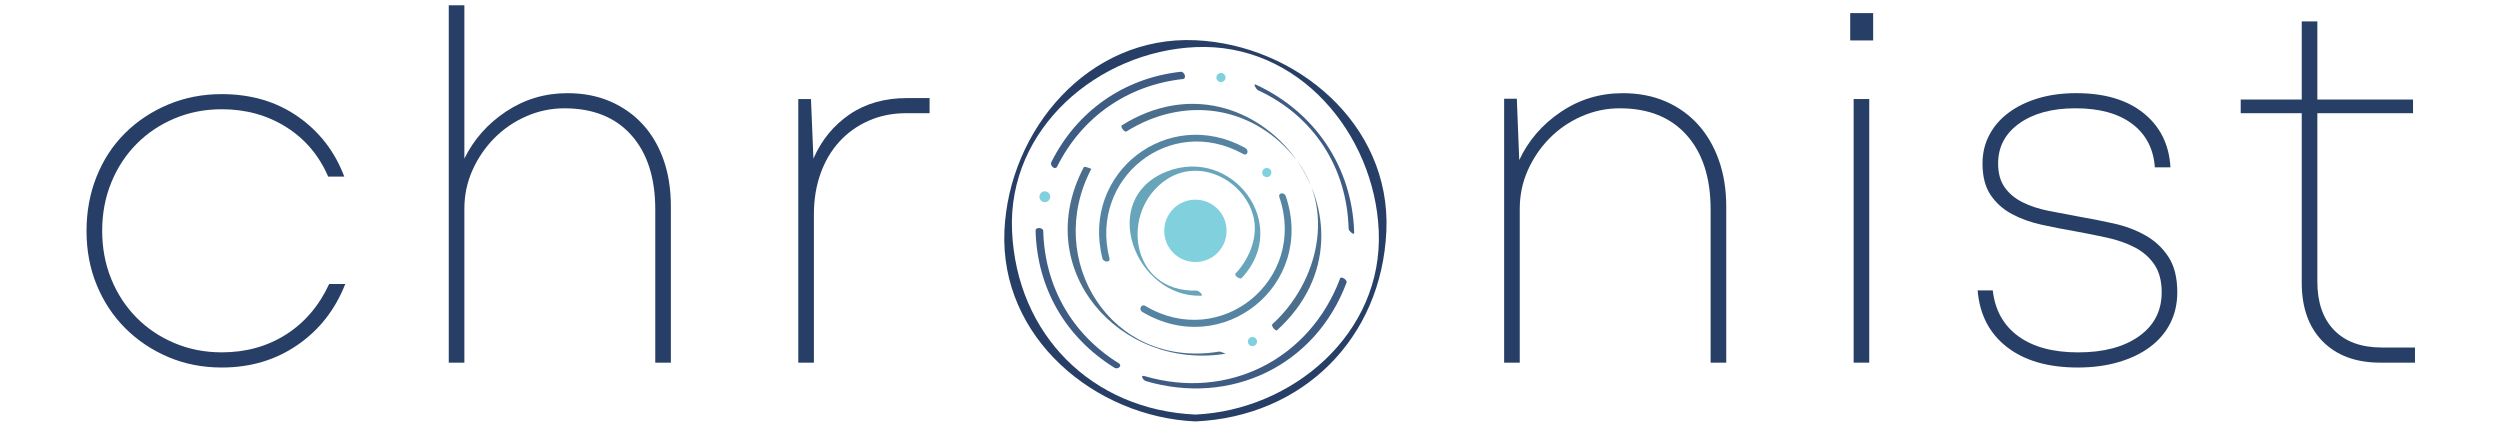
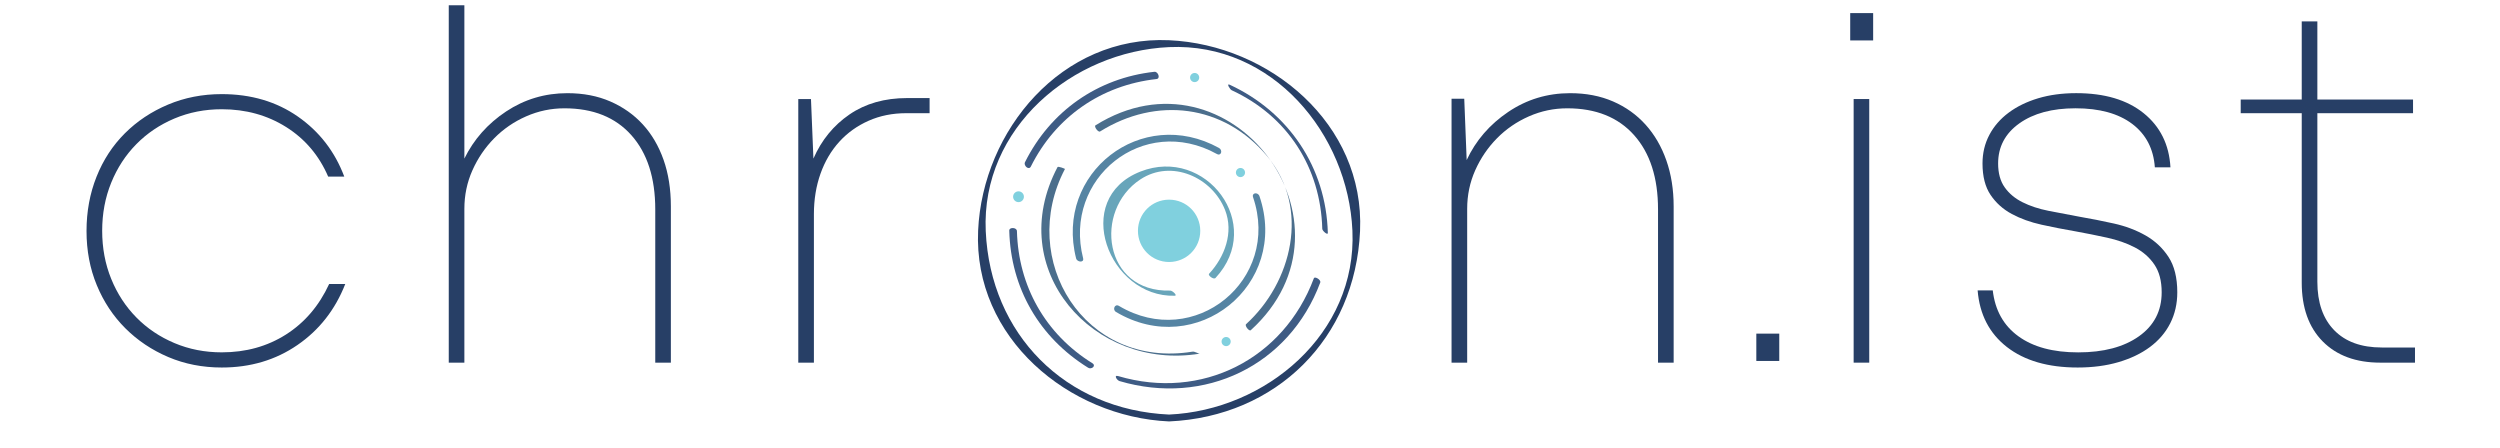
<svg xmlns="http://www.w3.org/2000/svg" width="190" height="34" enable-background="new 0 0 200 35" version="1.1" viewBox="5 20 190 36.5" xml:space="preserve">
-   <path d="m89.82 41.2" fill="none" stroke="#000" stroke-miterlimit="10" stroke-width=".125" />
-   <path d="m95.544 53.823c-8.455-0.379-14.58-6.541-14.958-14.971-0.378-8.429 7.079-14.655 14.959-15.008 8.446-0.379 14.606 7.098 14.958 14.972 0.38 8.429-7.078 14.654-14.959 15.007-0.402 0.018-0.384 0.578 2e-3 0.561 8.757-0.393 15.186-6.759 15.58-15.532 0.393-8.761-7.405-15.203-15.582-15.57-8.748-0.392-15.211 7.344-15.579 15.534-0.393 8.76 7.405 15.202 15.581 15.568 0.407 0.018 0.383-0.544-2e-3 -0.561z" fill="#273f66" />
-   <path d="m108.5 38.995c-0.141-5.324-3.188-9.854-8.006-12.082-0.298-0.138 0.018 0.382 0.162 0.449 4.562 2.109 7.259 6.318 7.391 11.311 4e-3 0.166 0.46 0.562 0.453 0.322z" fill="#3e5b84" />
-   <path d="m91.505 51.093c6.909 2.037 13.827-1.232 16.373-8.04 0.084-0.225-0.451-0.535-0.521-0.347-2.47 6.601-9.149 9.987-15.959 7.979-0.395-0.117-0.118 0.341 0.107 0.408z" fill="#3e5b84" />
-   <path d="m82.506 38.815c0.121 4.699 2.448 8.715 6.435 11.188 0.271 0.168 0.687-0.157 0.339-0.373-3.826-2.374-6.033-6.288-6.148-10.778-8e-3 -0.307-0.633-0.337-0.626-0.037z" fill="#3e5b84" />
-   <path d="m94.344 25.857c-4.631 0.512-8.475 3.21-10.555 7.375-0.139 0.278 0.312 0.688 0.478 0.355 2.024-4.053 5.753-6.641 10.253-7.138 0.341-0.036 0.136-0.626-0.176-0.592z" fill="#3e5b84" />
-   <path d="m97.458 48.69c-8.834 1.442-14.295-7.522-10.407-14.906 7e-3 -0.013-0.559-0.245-0.608-0.15-4.415 8.383 2.958 16.633 11.596 15.222-0.077 0.013-0.406-0.195-0.581-0.166z" fill="#4b6e8c" />
-   <path d="m89.92 30.724c4.566-2.853 10.081-2.23 13.631 2.024 3.544 4.248 2.003 10.313-1.721 13.696-0.142 0.128 0.253 0.613 0.379 0.498 9.569-8.692-1.699-23.57-12.668-16.717-0.145 0.09 0.217 0.601 0.379 0.499z" fill="#4b6e8c" />
-   <path d="m91.212 45.45c6.56 3.909 14.164-2.208 11.708-9.444-0.119-0.35-0.652-0.297-0.521 0.091 2.287 6.738-4.795 12.524-10.94 8.863-0.351-0.209-0.552 0.31-0.247 0.49z" fill="#5584a3" />
-   <path d="m99.62 32.073c-6.318-3.494-13.429 2.035-11.661 9.007 0.081 0.318 0.669 0.376 0.572-8e-3 -1.654-6.521 4.917-11.824 10.912-8.509 0.359 0.199 0.498-0.312 0.177-0.49z" fill="#5584a3" />
-   <path d="m95.636 43.708c-5.437 0.154-6.288-6.537-2.43-9.073 2.535-1.667 5.856-0.176 6.907 2.5 0.722 1.84-0.035 3.837-1.304 5.2-0.124 0.133 0.375 0.504 0.521 0.347 4.074-4.376-0.785-10.78-6.119-8.686-5.69 2.234-2.574 10.284 2.795 10.133 0.253-9e-3 -0.188-0.426-0.37-0.421z" fill="#68a5ba" />
-   <path d="m98.089 38.834c0-1.41-1.133-2.544-2.543-2.544-1.409 0-2.542 1.134-2.542 2.544 0 1.409 1.132 2.542 2.542 2.542s2.543-1.133 2.543-2.542z" fill="#80d0de" />
-   <circle cx="101.37" cy="34.077" r=".373" fill="#80d0de" />
-   <circle cx="100.2" cy="47.867" r=".373" fill="#80d0de" />
-   <circle cx="83.26" cy="36.051" r=".441" fill="#80d0de" />
-   <circle cx="97.631" cy="26.326" r=".373" fill="#80d0de" />
+   <path d="m87.673 41.2" fill="none" stroke="#000" stroke-miterlimit="10" stroke-width=".125" />
+   <path d="m93.397 53.823c-8.455-0.379-14.58-6.541-14.958-14.971-0.378-8.429 7.079-14.655 14.959-15.008 8.446-0.379 14.606 7.098 14.958 14.972 0.38 8.429-7.078 14.654-14.959 15.007-0.402 0.018-0.384 0.578 2e-3 0.561 8.757-0.393 15.186-6.759 15.58-15.532 0.393-8.761-7.405-15.203-15.582-15.57-8.748-0.392-15.211 7.344-15.579 15.534-0.393 8.76 7.405 15.202 15.581 15.568 0.407 0.018 0.383-0.544-2e-3 -0.561z" fill="#273f66" />
+   <g fill="#3e5b84">
+     <path d="m106.35 38.995c-0.141-5.324-3.188-9.854-8.006-12.082-0.298-0.138 0.018 0.382 0.162 0.449 4.562 2.109 7.259 6.318 7.391 11.311 4e-3 0.166 0.46 0.562 0.453 0.322z" />
+     <path d="m89.358 51.093c6.909 2.037 13.827-1.232 16.373-8.04 0.084-0.225-0.451-0.535-0.521-0.347-2.47 6.601-9.149 9.987-15.959 7.979-0.395-0.117-0.118 0.341 0.107 0.408z" />
+     <path d="m80.359 38.815c0.121 4.699 2.448 8.715 6.435 11.188 0.271 0.168 0.687-0.157 0.339-0.373-3.826-2.374-6.033-6.288-6.148-10.778-8e-3 -0.307-0.633-0.337-0.626-0.037z" />
+     <path d="m92.197 25.857c-4.631 0.512-8.475 3.21-10.555 7.375-0.139 0.278 0.312 0.688 0.478 0.355 2.024-4.053 5.753-6.641 10.253-7.138 0.341-0.036 0.136-0.626-0.176-0.592z" />
+   </g>
+   <path d="m95.311 48.69c-8.834 1.442-14.295-7.522-10.407-14.906 7e-3 -0.013-0.559-0.245-0.608-0.15-4.415 8.383 2.958 16.633 11.596 15.222-0.077 0.013-0.406-0.195-0.581-0.166z" fill="#4b6e8c" />
+   <path d="m87.773 30.724c4.566-2.853 10.081-2.23 13.631 2.024 3.544 4.248 2.003 10.313-1.721 13.696-0.142 0.128 0.253 0.613 0.379 0.498 9.569-8.692-1.699-23.57-12.668-16.717-0.145 0.09 0.217 0.601 0.379 0.499z" fill="#4b6e8c" />
+   <path d="m89.065 45.45c6.56 3.909 14.164-2.208 11.708-9.444-0.119-0.35-0.652-0.297-0.521 0.091 2.287 6.738-4.795 12.524-10.94 8.863-0.351-0.209-0.552 0.31-0.247 0.49z" fill="#5584a3" />
+   <path d="m97.473 32.073c-6.318-3.494-13.429 2.035-11.661 9.007 0.081 0.318 0.669 0.376 0.572-8e-3 -1.654-6.521 4.917-11.824 10.912-8.509 0.359 0.199 0.498-0.312 0.177-0.49z" fill="#5584a3" />
+   <path d="m93.489 43.708c-5.437 0.154-6.288-6.537-2.43-9.073 2.535-1.667 5.856-0.176 6.907 2.5 0.722 1.84-0.035 3.837-1.304 5.2-0.124 0.133 0.375 0.504 0.521 0.347 4.074-4.376-0.785-10.78-6.119-8.686-5.69 2.234-2.574 10.284 2.795 10.133 0.253-9e-3 -0.188-0.426-0.37-0.421z" fill="#68a5ba" />
+   <g fill="#80d0de">
+     <path d="m95.942 38.834c0-1.41-1.133-2.544-2.543-2.544-1.409 0-2.542 1.134-2.542 2.544 0 1.409 1.132 2.542 2.542 2.542s2.543-1.133 2.543-2.542z" />
+     <circle cx="99.223" cy="34.077" r=".373" />
+     <circle cx="98.053" cy="47.867" r=".373" />
+     <circle cx="81.113" cy="36.051" r=".441" />
+     <circle cx="95.484" cy="26.326" r=".373" />
+   </g>
  <g fill="#273f66">
    <path d="m16.108 49.985c-1.568 0-3.021-0.284-4.362-0.854-1.341-0.571-2.509-1.353-3.505-2.347-0.995-0.994-1.772-2.167-2.33-3.519-0.559-1.352-0.837-2.822-0.837-4.414 0-1.589 0.272-3.067 0.817-4.433 0.543-1.365 1.314-2.544 2.31-3.539 0.996-0.994 2.17-1.775 3.525-2.346 1.354-0.57 2.813-0.854 4.381-0.854 2.39 0 4.461 0.611 6.213 1.832 1.753 1.222 3.014 2.854 3.784 4.899h-1.314c-0.744-1.726-1.886-3.073-3.425-4.043-1.54-0.968-3.292-1.454-5.257-1.454-1.381 0-2.669 0.253-3.864 0.757-1.194 0.505-2.23 1.202-3.105 2.091-0.876 0.89-1.56 1.938-2.051 3.146-0.492 1.208-0.737 2.517-0.737 3.923 0 1.408 0.245 2.715 0.737 3.923 0.491 1.208 1.175 2.257 2.051 3.146 0.875 0.891 1.911 1.587 3.105 2.091 1.195 0.505 2.483 0.757 3.864 0.757 1.965 0 3.71-0.484 5.237-1.453 1.527-0.97 2.702-2.344 3.525-4.123h1.314c-0.823 2.098-2.124 3.758-3.903 4.979-1.779 1.225-3.837 1.835-6.173 1.835z" />
    <path d="m44.307 27.602c1.301 0 2.47 0.226 3.504 0.677 1.036 0.452 1.919 1.075 2.649 1.872 0.73 0.796 1.294 1.759 1.693 2.887 0.398 1.129 0.597 2.396 0.597 3.804v12.746h-1.274v-12.507c0-2.575-0.651-4.594-1.952-6.054s-3.121-2.19-5.457-2.19c-1.089 0-2.132 0.219-3.127 0.657s-1.865 1.036-2.609 1.792-1.334 1.626-1.772 2.608c-0.438 0.983-0.657 2.032-0.657 3.147v12.546h-1.274v-29.155h1.274v12.506c0.77-1.566 1.905-2.848 3.405-3.843 1.502-0.995 3.168-1.493 5-1.493z" />
    <path d="m73.859 28v1.235h-1.911c-1.115 0-2.138 0.206-3.067 0.618-0.93 0.412-1.726 0.982-2.39 1.712-0.665 0.731-1.175 1.6-1.534 2.608-0.358 1.01-0.537 2.111-0.537 3.306v12.109h-1.275v-21.508h1.036l0.199 4.859c0.664-1.514 1.646-2.714 2.948-3.604 1.3-0.889 2.867-1.334 4.7-1.334h1.831z" />
-     <path d="m130.41 27.602c1.302 0 2.47 0.226 3.506 0.677s1.919 1.083 2.648 1.892c0.73 0.81 1.294 1.779 1.692 2.907 0.397 1.128 0.599 2.384 0.599 3.764v12.746h-1.275v-12.507c0-2.575-0.65-4.594-1.952-6.054-1.301-1.46-3.12-2.19-5.455-2.19-1.09 0-2.133 0.219-3.128 0.657s-1.865 1.036-2.608 1.792c-0.744 0.757-1.334 1.626-1.772 2.608-0.438 0.983-0.656 2.032-0.656 3.147v12.546h-1.275v-21.533h1.036l0.198 5.005c0.743-1.594 1.873-2.901 3.386-3.924 1.512-1.022 3.199-1.533 5.056-1.533z" />
+     <path d="m126.12 27.602c1.302 0 2.47 0.226 3.506 0.677s1.919 1.083 2.648 1.892c0.73 0.81 1.294 1.779 1.692 2.907 0.397 1.128 0.599 2.384 0.599 3.764v12.746h-1.275v-12.507c0-2.575-0.65-4.594-1.952-6.054-1.301-1.46-3.12-2.19-5.455-2.19-1.09 0-2.133 0.219-3.128 0.657s-1.865 1.036-2.608 1.792c-0.744 0.757-1.334 1.626-1.772 2.608-0.438 0.983-0.656 2.032-0.656 3.147v12.546h-1.275v-21.533h1.036l0.198 5.005c0.743-1.594 1.873-2.901 3.386-3.924 1.512-1.022 3.199-1.533 5.056-1.533z" />
    <path d="m148.97 21.069h1.872v2.23h-1.872zm0.28 7.011h1.273v21.508h-1.273z" />
    <path d="m167.53 49.985c-2.416 0-4.34-0.558-5.774-1.672-1.434-1.116-2.229-2.655-2.39-4.621h1.234c0.187 1.62 0.883 2.868 2.092 3.744 1.207 0.877 2.833 1.314 4.879 1.314 2.071 0 3.723-0.438 4.958-1.314 1.234-0.876 1.853-2.071 1.853-3.585 0-0.929-0.199-1.686-0.598-2.27-0.397-0.584-0.929-1.049-1.592-1.395-0.666-0.345-1.422-0.61-2.271-0.796s-1.712-0.359-2.587-0.518c-0.932-0.16-1.848-0.339-2.75-0.538-0.903-0.199-1.713-0.491-2.43-0.876s-1.294-0.903-1.732-1.554c-0.438-0.65-0.658-1.507-0.658-2.569 0-0.85 0.187-1.626 0.559-2.33s0.896-1.307 1.574-1.812c0.677-0.504 1.479-0.896 2.409-1.175 0.929-0.278 1.965-0.418 3.107-0.418 2.31 0 4.142 0.544 5.496 1.633 1.353 1.089 2.084 2.563 2.189 4.421h-1.273c-0.107-1.514-0.723-2.695-1.847-3.545-1.127-0.849-2.667-1.274-4.627-1.274-1.905 0-3.434 0.412-4.585 1.234-1.152 0.823-1.728 1.912-1.728 3.266 0 0.797 0.179 1.448 0.538 1.952 0.357 0.504 0.843 0.91 1.454 1.214 0.61 0.306 1.314 0.539 2.11 0.698 0.797 0.159 1.634 0.318 2.509 0.478 0.929 0.159 1.873 0.346 2.829 0.558 0.955 0.213 1.817 0.538 2.588 0.975 0.771 0.438 1.396 1.023 1.873 1.753s0.717 1.693 0.717 2.887c0 0.93-0.193 1.772-0.577 2.529-0.385 0.757-0.937 1.401-1.653 1.933s-1.574 0.942-2.569 1.234-2.104 0.439-3.327 0.439z" />
    <path d="m195.05 48.353v1.235h-2.829c-1.99 0-3.557-0.578-4.7-1.732-1.141-1.155-1.712-2.755-1.712-4.8v-13.822h-4.979v-1.115h4.979v-6.373h1.275v6.373h7.806v1.115h-7.806v13.753c0 1.695 0.457 3.014 1.373 3.954 0.916 0.941 2.212 1.411 3.884 1.411h2.709z" />
+     <path d="m141.31 47.22h1.872v2.23h-1.872z" />
  </g>
</svg>
